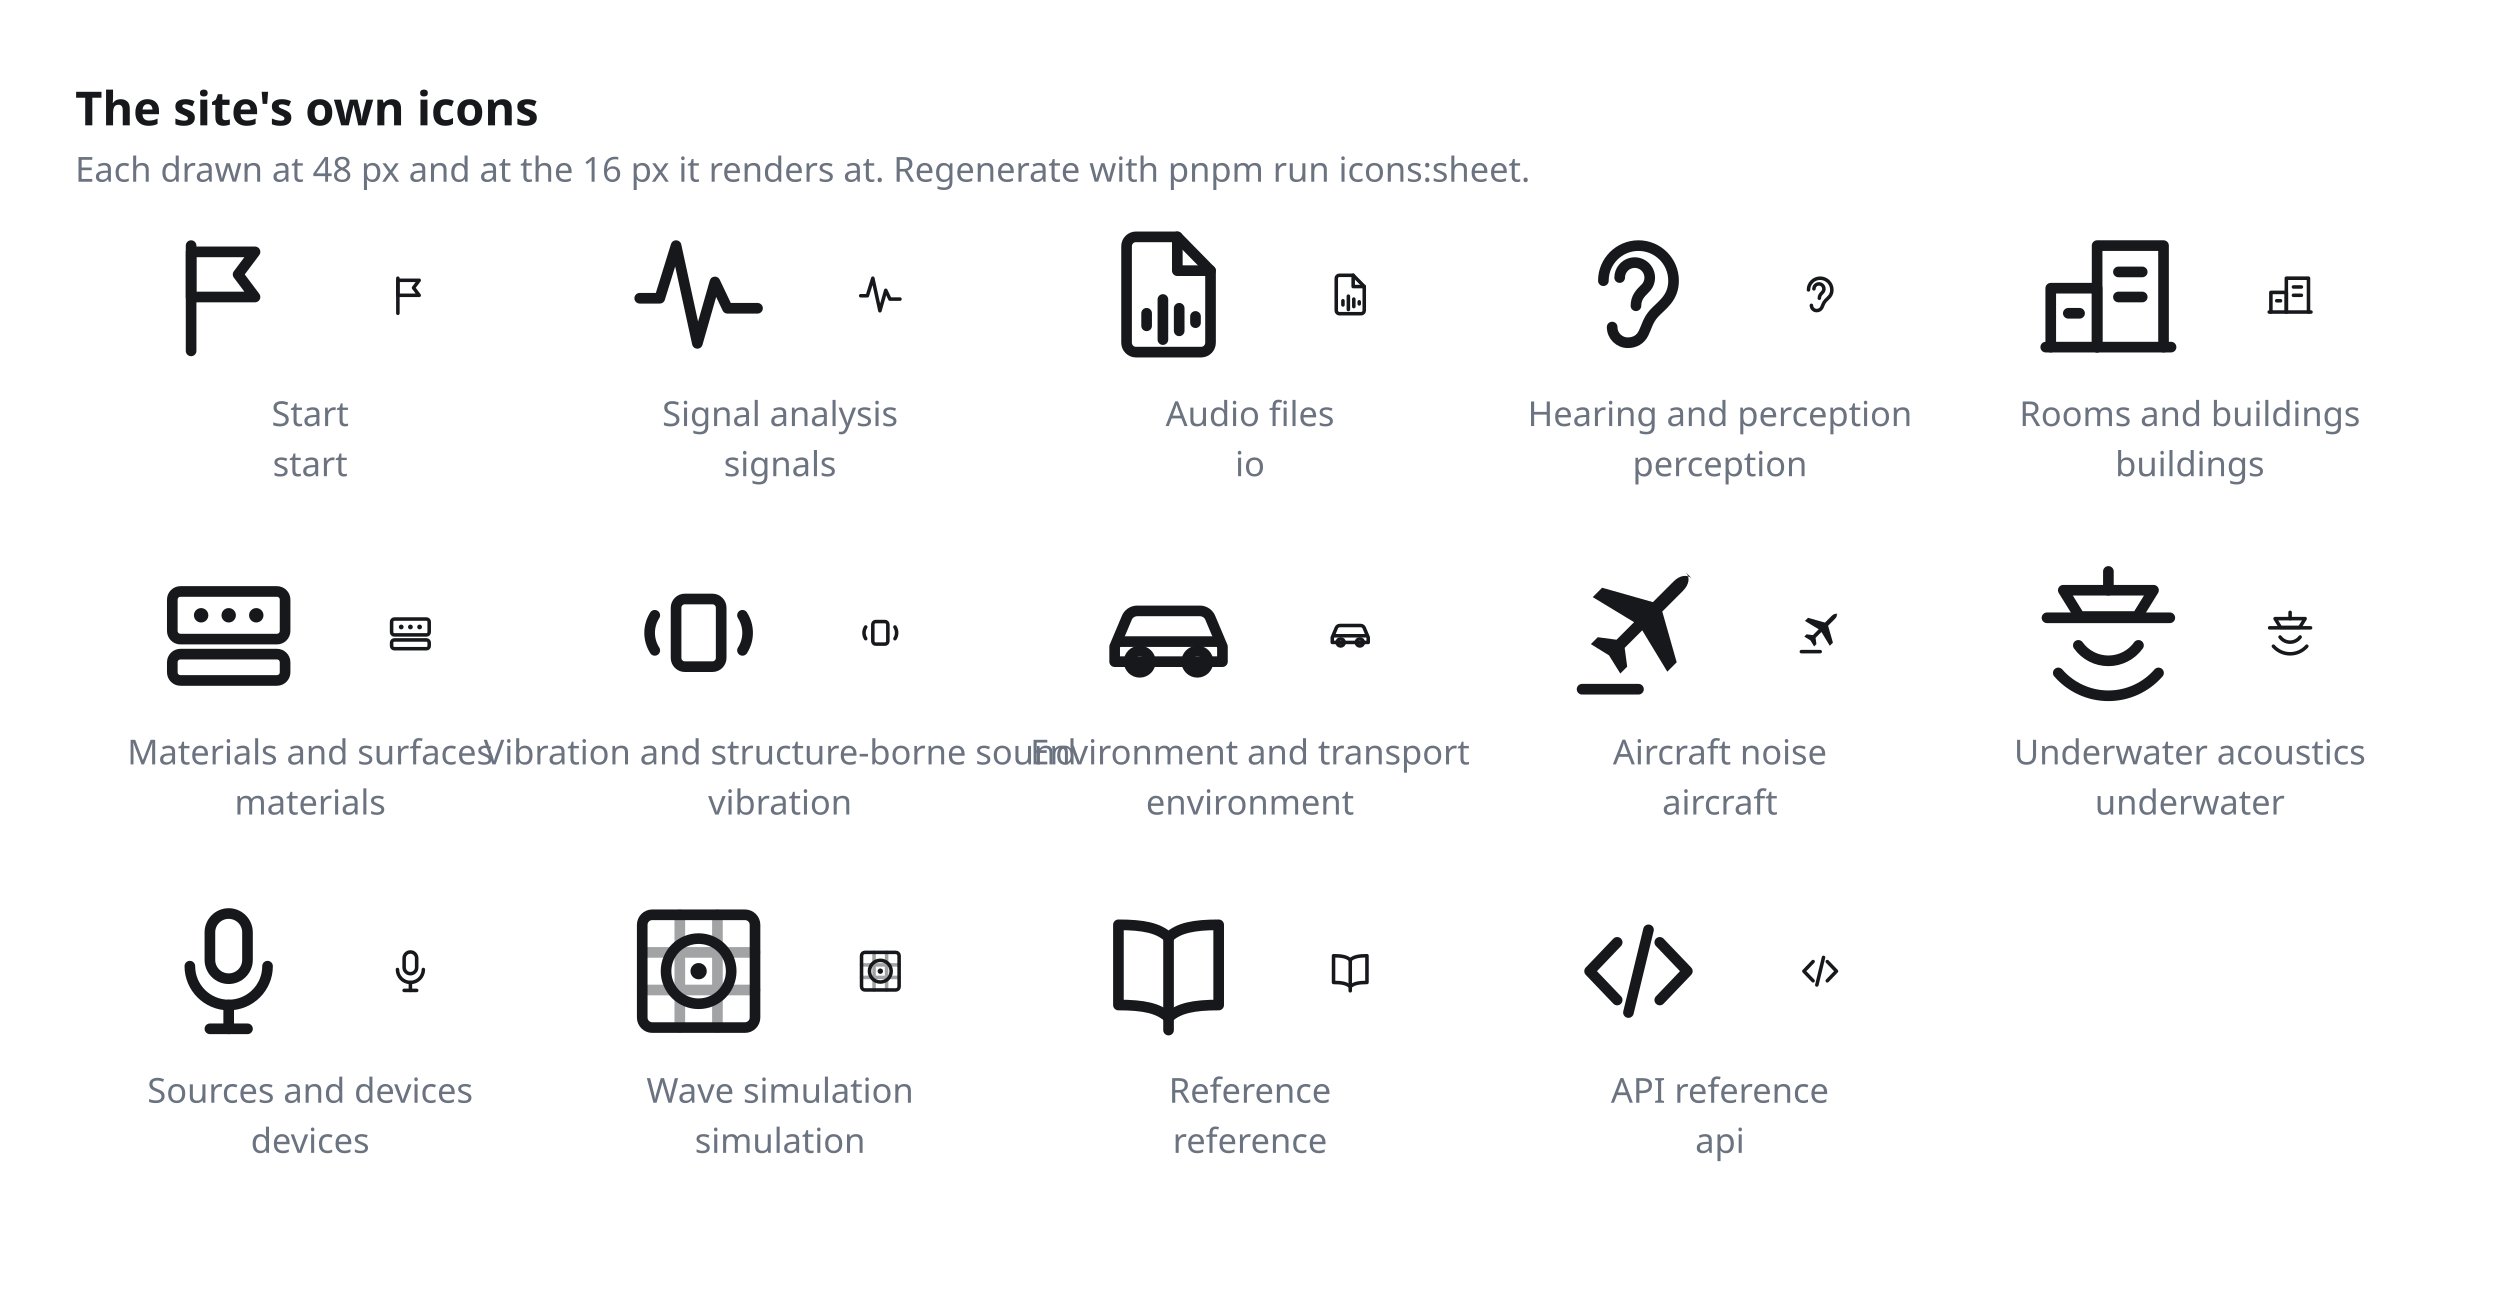
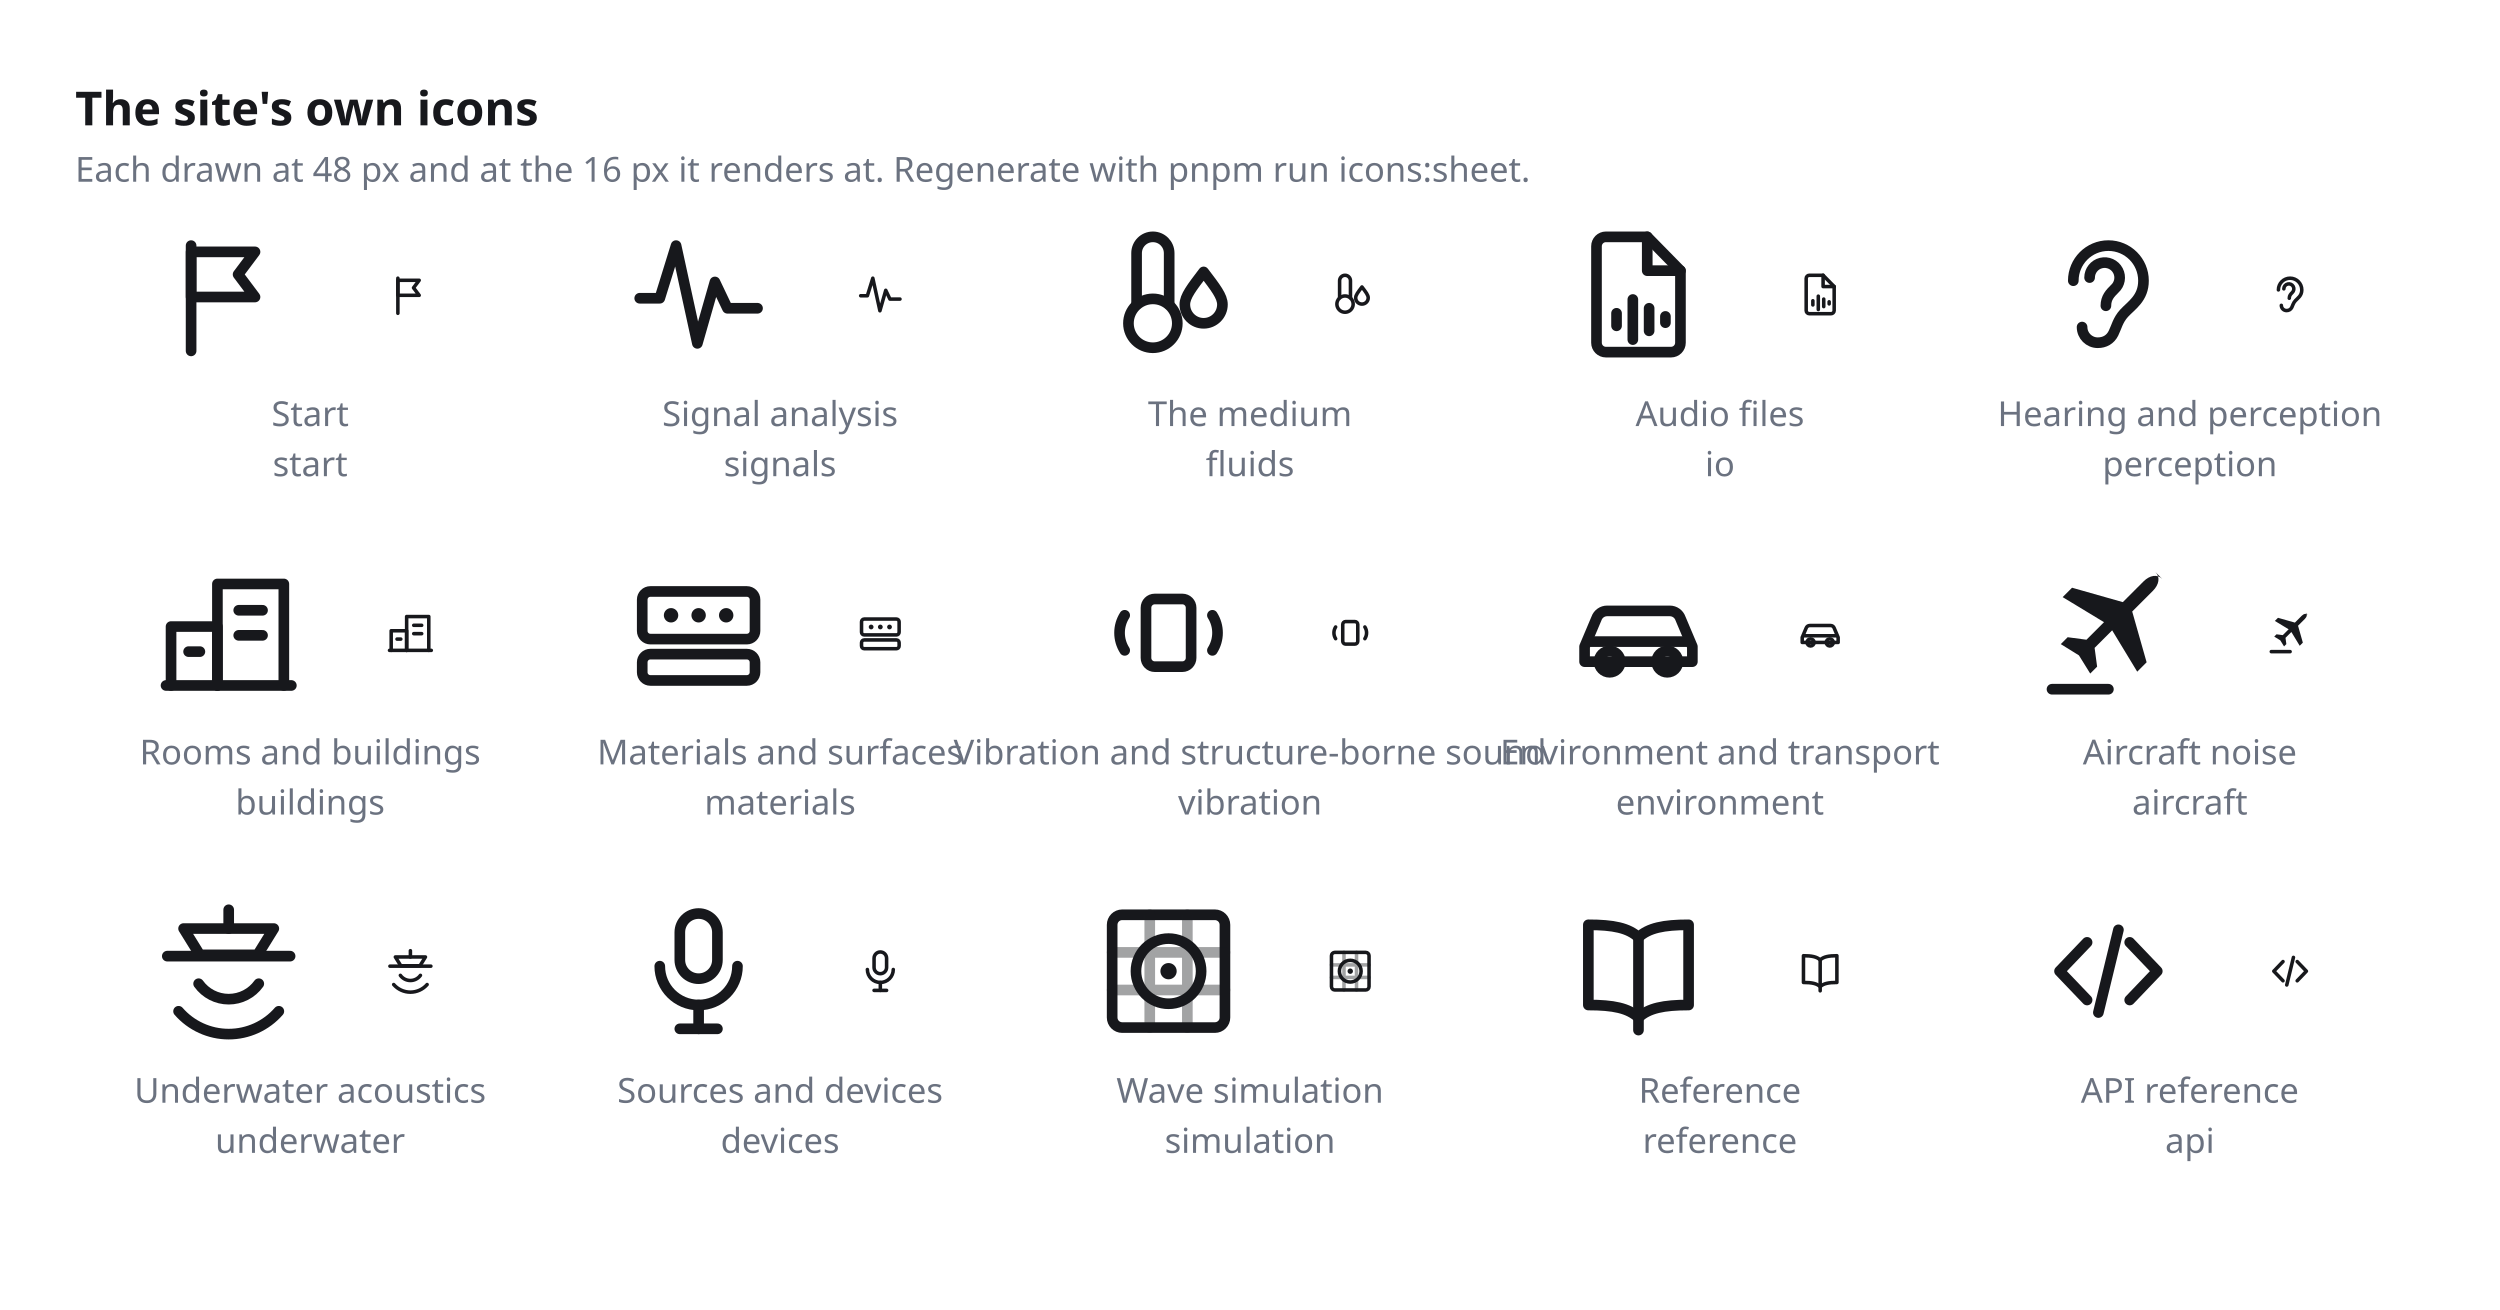
<svg xmlns="http://www.w3.org/2000/svg" width="798" height="418" viewBox="0 0 798 418" role="img" aria-label="The site's own icons, at 48 and 16 pixels">
  <style>
    :root { color-scheme: light dark; }
    .sheet { color: #17181c; }
    @media (prefers-color-scheme: dark) { .sheet { color: #f6f7f9; } }
  </style>
  <g class="sheet">
    <text x="24" y="40" font-size="15" font-family="sans-serif" font-weight="600" fill="currentColor">The site's own icons</text>
    <text x="24" y="58" font-size="11" font-family="sans-serif" fill="#6b7280">Each drawn at 48 px and at the 16 px it renders at. Regenerate with pnpm run icons:sheet.</text>
    <g transform="translate(49.0 70.0) scale(2)" fill="none" stroke="currentColor" stroke-width="1.7" stroke-linecap="round" stroke-linejoin="round">
      <path d="M6 21V4.2" />
      <path d="M6 5.2h10.2l-2.7 3.6 2.7 3.6H6z" />
    </g>
    <g transform="translate(123.0 86.0) scale(0.6667)" fill="none" stroke="currentColor" stroke-width="1.7" stroke-linecap="round" stroke-linejoin="round">
      <path d="M6 21V4.2" />
      <path d="M6 5.2h10.2l-2.7 3.6 2.7 3.6H6z" />
    </g>
    <text x="99.0" y="136.0" text-anchor="middle" font-size="11" font-family="sans-serif" fill="#6b7280">Start</text>
    <text x="99.0" y="152.0" text-anchor="middle" font-size="11" font-family="sans-serif" fill="#6b7280">start</text>
    <g transform="translate(199.0 70.0) scale(2)" fill="none" stroke="currentColor" stroke-width="1.7" stroke-linecap="round" stroke-linejoin="round">
      <path d="M2.6 12.6h3.2l2.6-8.4 3.4 15.6 2.8-9.8 2 4.2h4.8" />
    </g>
    <g transform="translate(273.0 86.0) scale(0.6667)" fill="none" stroke="currentColor" stroke-width="1.7" stroke-linecap="round" stroke-linejoin="round">
      <path d="M2.6 12.6h3.2l2.6-8.4 3.4 15.6 2.8-9.8 2 4.2h4.8" />
    </g>
    <text x="249.0" y="136.0" text-anchor="middle" font-size="11" font-family="sans-serif" fill="#6b7280">Signal analysis</text>
    <text x="249.0" y="152.0" text-anchor="middle" font-size="11" font-family="sans-serif" fill="#6b7280">signals</text>
    <g transform="translate(349.0 70.0) scale(2)" fill="none" stroke="currentColor" stroke-width="1.7" stroke-linecap="round" stroke-linejoin="round">
+       <path d="M6.9 13.6V5.4a2.6 2.6 0 0 1 5.2 0v8.2" />
+       <circle cx="9.5" cy="16.6" r="3.9" />
+       <path d="M17.6 8.4c1.9 2.5 3 3.9 3 5.2a3 3 0 0 1-6 0c0-1.3 1.1-2.7 3-5.2z" />
+     </g>
+     <g transform="translate(423.0 86.0) scale(0.6667)" fill="none" stroke="currentColor" stroke-width="1.7" stroke-linecap="round" stroke-linejoin="round">
+       <path d="M6.9 13.6V5.4a2.6 2.6 0 0 1 5.2 0v8.2" />
+       <circle cx="9.5" cy="16.6" r="3.9" />
+       <path d="M17.6 8.4c1.9 2.5 3 3.9 3 5.2a3 3 0 0 1-6 0c0-1.3 1.1-2.7 3-5.2z" />
+     </g>
+     <text x="399.0" y="136.0" text-anchor="middle" font-size="11" font-family="sans-serif" fill="#6b7280">The medium</text>
+     <text x="399.0" y="152.0" text-anchor="middle" font-size="11" font-family="sans-serif" fill="#6b7280">fluids</text>
+     <g transform="translate(499.0 70.0) scale(2)" fill="none" stroke="currentColor" stroke-width="1.7" stroke-linecap="round" stroke-linejoin="round">
      <path d="M13.4 2.8H6.8a1.5 1.5 0 0 0-1.5 1.5v15.4a1.5 1.5 0 0 0 1.5 1.5h10.4a1.5 1.5 0 0 0 1.5-1.5V8.2z" />
      <path d="M13.4 2.8v5.4h5.3" />
      <path d="M8.5 15v2M11.1 12.8v6.4M13.7 14.2v3.6M16.3 15.5v1" />
    </g>
-     <g transform="translate(423.0 86.0) scale(0.6667)" fill="none" stroke="currentColor" stroke-width="1.7" stroke-linecap="round" stroke-linejoin="round">
+     <g transform="translate(573.0 86.0) scale(0.6667)" fill="none" stroke="currentColor" stroke-width="1.7" stroke-linecap="round" stroke-linejoin="round">
      <path d="M13.4 2.8H6.8a1.5 1.5 0 0 0-1.5 1.5v15.4a1.5 1.5 0 0 0 1.5 1.5h10.4a1.5 1.5 0 0 0 1.5-1.5V8.2z" />
      <path d="M13.4 2.8v5.4h5.3" />
      <path d="M8.5 15v2M11.1 12.8v6.4M13.7 14.2v3.6M16.3 15.5v1" />
    </g>
-     <text x="399.0" y="136.0" text-anchor="middle" font-size="11" font-family="sans-serif" fill="#6b7280">Audio files</text>
-     <text x="399.0" y="152.0" text-anchor="middle" font-size="11" font-family="sans-serif" fill="#6b7280">io</text>
-     <g transform="translate(499.0 70.0) scale(2)" fill="none" stroke="currentColor" stroke-width="1.7" stroke-linecap="round" stroke-linejoin="round">
+     <text x="549.0" y="136.0" text-anchor="middle" font-size="11" font-family="sans-serif" fill="#6b7280">Audio files</text>
+     <text x="549.0" y="152.0" text-anchor="middle" font-size="11" font-family="sans-serif" fill="#6b7280">io</text>
+     <g transform="translate(649.0 70.0) scale(2)" fill="none" stroke="currentColor" stroke-width="1.7" stroke-linecap="round" stroke-linejoin="round">
      <path d="M6.4 9.8a5.6 5.6 0 0 1 11.2 0c0 2.8-1.9 3.9-3.1 5.2-1 1.1-1.2 2.2-1.7 3.2-.5 1-1.4 1.5-2.5 1.5a2.5 2.5 0 0 1-2.5-2.5" />
      <path d="M11.6 13.8c0-1.3.7-2 1.4-2.7a2.4 2.4 0 1 0-4-1.8" />
    </g>
-     <g transform="translate(573.0 86.0) scale(0.6667)" fill="none" stroke="currentColor" stroke-width="1.7" stroke-linecap="round" stroke-linejoin="round">
+     <g transform="translate(723.0 86.0) scale(0.6667)" fill="none" stroke="currentColor" stroke-width="1.7" stroke-linecap="round" stroke-linejoin="round">
      <path d="M6.4 9.8a5.6 5.6 0 0 1 11.2 0c0 2.8-1.9 3.9-3.1 5.2-1 1.1-1.2 2.2-1.7 3.2-.5 1-1.4 1.5-2.5 1.5a2.5 2.5 0 0 1-2.5-2.5" />
      <path d="M11.6 13.8c0-1.3.7-2 1.4-2.7a2.4 2.4 0 1 0-4-1.8" />
    </g>
-     <text x="549.0" y="136.0" text-anchor="middle" font-size="11" font-family="sans-serif" fill="#6b7280">Hearing and perception</text>
-     <text x="549.0" y="152.0" text-anchor="middle" font-size="11" font-family="sans-serif" fill="#6b7280">perception</text>
-     <g transform="translate(649.0 70.0) scale(2)" fill="none" stroke="currentColor" stroke-width="1.7" stroke-linecap="round" stroke-linejoin="round">
+     <text x="699.0" y="136.0" text-anchor="middle" font-size="11" font-family="sans-serif" fill="#6b7280">Hearing and perception</text>
+     <text x="699.0" y="152.0" text-anchor="middle" font-size="11" font-family="sans-serif" fill="#6b7280">perception</text>
+     <g transform="translate(49.0 178.0) scale(2)" fill="none" stroke="currentColor" stroke-width="1.7" stroke-linecap="round" stroke-linejoin="round">
      <path d="M2.8 20.4V11h7.4v9.4" />
      <path d="M10.2 20.4V4.2h10.6v16.2" />
      <path d="M2 20.4h20" />
      <path d="M13.6 8.4h3.8M13.6 12.4h3.8M5.6 15h1.8" />
    </g>
-     <g transform="translate(723.0 86.0) scale(0.6667)" fill="none" stroke="currentColor" stroke-width="1.7" stroke-linecap="round" stroke-linejoin="round">
+     <g transform="translate(123.0 194.0) scale(0.6667)" fill="none" stroke="currentColor" stroke-width="1.7" stroke-linecap="round" stroke-linejoin="round">
      <path d="M2.8 20.4V11h7.4v9.4" />
      <path d="M10.2 20.4V4.2h10.6v16.2" />
      <path d="M2 20.4h20" />
      <path d="M13.6 8.4h3.8M13.6 12.4h3.8M5.6 15h1.8" />
    </g>
-     <text x="699.0" y="136.0" text-anchor="middle" font-size="11" font-family="sans-serif" fill="#6b7280">Rooms and buildings</text>
-     <text x="699.0" y="152.0" text-anchor="middle" font-size="11" font-family="sans-serif" fill="#6b7280">buildings</text>
-     <g transform="translate(49.0 178.0) scale(2)" fill="none" stroke="currentColor" stroke-width="1.7" stroke-linecap="round" stroke-linejoin="round">
+     <text x="99.0" y="244.0" text-anchor="middle" font-size="11" font-family="sans-serif" fill="#6b7280">Rooms and buildings</text>
+     <text x="99.0" y="260.0" text-anchor="middle" font-size="11" font-family="sans-serif" fill="#6b7280">buildings</text>
+     <g transform="translate(199.0 178.0) scale(2)" fill="none" stroke="currentColor" stroke-width="1.7" stroke-linecap="round" stroke-linejoin="round">
      <rect x="3" y="5.4" width="18" height="7.6" rx="1.3" />
      <rect x="3" y="15.4" width="18" height="4.2" rx="1.3" />
      <g fill="currentColor" stroke="none">
        <circle cx="7.6" cy="9.2" r="1.15" />
        <circle cx="12" cy="9.2" r="1.15" />
        <circle cx="16.4" cy="9.2" r="1.15" />
      </g>
    </g>
-     <g transform="translate(123.0 194.0) scale(0.6667)" fill="none" stroke="currentColor" stroke-width="1.7" stroke-linecap="round" stroke-linejoin="round">
+     <g transform="translate(273.0 194.0) scale(0.6667)" fill="none" stroke="currentColor" stroke-width="1.7" stroke-linecap="round" stroke-linejoin="round">
      <rect x="3" y="5.4" width="18" height="7.6" rx="1.3" />
      <rect x="3" y="15.4" width="18" height="4.2" rx="1.3" />
      <g fill="currentColor" stroke="none">
        <circle cx="7.6" cy="9.2" r="1.15" />
        <circle cx="12" cy="9.2" r="1.15" />
        <circle cx="16.4" cy="9.2" r="1.15" />
      </g>
    </g>
-     <text x="99.0" y="244.0" text-anchor="middle" font-size="11" font-family="sans-serif" fill="#6b7280">Materials and surfaces</text>
-     <text x="99.0" y="260.0" text-anchor="middle" font-size="11" font-family="sans-serif" fill="#6b7280">materials</text>
-     <g transform="translate(199.0 178.0) scale(2)" fill="none" stroke="currentColor" stroke-width="1.7" stroke-linecap="round" stroke-linejoin="round">
+     <text x="249.0" y="244.0" text-anchor="middle" font-size="11" font-family="sans-serif" fill="#6b7280">Materials and surfaces</text>
+     <text x="249.0" y="260.0" text-anchor="middle" font-size="11" font-family="sans-serif" fill="#6b7280">materials</text>
+     <g transform="translate(349.0 178.0) scale(2)" fill="none" stroke="currentColor" stroke-width="1.7" stroke-linecap="round" stroke-linejoin="round">
      <rect x="8.4" y="6.6" width="7.2" height="10.8" rx="1.4" />
      <path d="M5 9.2a5.2 5.2 0 0 0 0 5.6" />
      <path d="M19 9.2a5.2 5.2 0 0 1 0 5.6" />
    </g>
-     <g transform="translate(273.0 194.0) scale(0.6667)" fill="none" stroke="currentColor" stroke-width="1.7" stroke-linecap="round" stroke-linejoin="round">
+     <g transform="translate(423.0 194.0) scale(0.6667)" fill="none" stroke="currentColor" stroke-width="1.7" stroke-linecap="round" stroke-linejoin="round">
      <rect x="8.4" y="6.6" width="7.2" height="10.8" rx="1.4" />
      <path d="M5 9.2a5.2 5.2 0 0 0 0 5.6" />
      <path d="M19 9.2a5.2 5.2 0 0 1 0 5.6" />
    </g>
-     <text x="249.0" y="244.0" text-anchor="middle" font-size="11" font-family="sans-serif" fill="#6b7280">Vibration and structure-borne sound</text>
-     <text x="249.0" y="260.0" text-anchor="middle" font-size="11" font-family="sans-serif" fill="#6b7280">vibration</text>
-     <g transform="translate(349.0 178.0) scale(2)" fill="none" stroke="currentColor" stroke-width="1.7" stroke-linecap="round" stroke-linejoin="round">
+     <text x="399.0" y="244.0" text-anchor="middle" font-size="11" font-family="sans-serif" fill="#6b7280">Vibration and structure-borne sound</text>
+     <text x="399.0" y="260.0" text-anchor="middle" font-size="11" font-family="sans-serif" fill="#6b7280">vibration</text>
+     <g transform="translate(499.0 178.0) scale(2)" fill="none" stroke="currentColor" stroke-width="1.7" stroke-linecap="round" stroke-linejoin="round">
      <path d="M3.4 16.6v-2.4l1.9-4.5A1.8 1.8 0 0 1 7 8.5h10a1.8 1.8 0 0 1 1.7 1.2l1.9 4.5v2.4z" />
      <path d="M4.4 13.4h15.2" />
      <circle cx="7.4" cy="16.6" r="1.7" />
      <circle cx="16.6" cy="16.6" r="1.7" />
    </g>
-     <g transform="translate(423.0 194.0) scale(0.6667)" fill="none" stroke="currentColor" stroke-width="1.7" stroke-linecap="round" stroke-linejoin="round">
+     <g transform="translate(573.0 194.0) scale(0.6667)" fill="none" stroke="currentColor" stroke-width="1.7" stroke-linecap="round" stroke-linejoin="round">
      <path d="M3.4 16.6v-2.4l1.9-4.5A1.8 1.8 0 0 1 7 8.5h10a1.8 1.8 0 0 1 1.7 1.2l1.9 4.5v2.4z" />
      <path d="M4.4 13.4h15.2" />
      <circle cx="7.4" cy="16.6" r="1.7" />
      <circle cx="16.6" cy="16.6" r="1.7" />
    </g>
-     <text x="399.0" y="244.0" text-anchor="middle" font-size="11" font-family="sans-serif" fill="#6b7280">Environment and transport</text>
-     <text x="399.0" y="260.0" text-anchor="middle" font-size="11" font-family="sans-serif" fill="#6b7280">environment</text>
-     <g transform="translate(499.0 178.0) scale(2)" fill="none" stroke="currentColor" stroke-width="1.7" stroke-linecap="round" stroke-linejoin="round">
+     <text x="549.0" y="244.0" text-anchor="middle" font-size="11" font-family="sans-serif" fill="#6b7280">Environment and transport</text>
+     <text x="549.0" y="260.0" text-anchor="middle" font-size="11" font-family="sans-serif" fill="#6b7280">environment</text>
+     <g transform="translate(649.0 178.0) scale(2)" fill="none" stroke="currentColor" stroke-width="1.7" stroke-linecap="round" stroke-linejoin="round">
      <path d="M20.6 3.4c-.8-.8-2-.6-3 .4l-3.3 3.3-8.1-2.3-1.5 1.5 6.6 4-2.8 2.8-3-.4-1.1 1.1 2.9 1.8 1.8 2.9 1.1-1.1-.4-3 2.8-2.8 4 6.6 1.5-1.5-2.3-8.1 3.3-3.3c1-1 1.2-2.2.4-3z" fill="currentColor" stroke="none" />
      <path d="M3 21h9" />
    </g>
-     <g transform="translate(573.0 194.0) scale(0.6667)" fill="none" stroke="currentColor" stroke-width="1.7" stroke-linecap="round" stroke-linejoin="round">
+     <g transform="translate(723.0 194.0) scale(0.6667)" fill="none" stroke="currentColor" stroke-width="1.7" stroke-linecap="round" stroke-linejoin="round">
      <path d="M20.6 3.4c-.8-.8-2-.6-3 .4l-3.3 3.3-8.1-2.3-1.5 1.5 6.6 4-2.8 2.8-3-.4-1.1 1.1 2.9 1.8 1.8 2.9 1.1-1.1-.4-3 2.8-2.8 4 6.6 1.5-1.5-2.3-8.1 3.3-3.3c1-1 1.2-2.2.4-3z" fill="currentColor" stroke="none" />
      <path d="M3 21h9" />
    </g>
-     <text x="549.0" y="244.0" text-anchor="middle" font-size="11" font-family="sans-serif" fill="#6b7280">Aircraft noise</text>
-     <text x="549.0" y="260.0" text-anchor="middle" font-size="11" font-family="sans-serif" fill="#6b7280">aircraft</text>
-     <g transform="translate(649.0 178.0) scale(2)" fill="none" stroke="currentColor" stroke-width="1.7" stroke-linecap="round" stroke-linejoin="round">
+     <text x="699.0" y="244.0" text-anchor="middle" font-size="11" font-family="sans-serif" fill="#6b7280">Aircraft noise</text>
+     <text x="699.0" y="260.0" text-anchor="middle" font-size="11" font-family="sans-serif" fill="#6b7280">aircraft</text>
+     <g transform="translate(49.0 286.0) scale(2)" fill="none" stroke="currentColor" stroke-width="1.7" stroke-linecap="round" stroke-linejoin="round">
      <path d="M2.2 9.6h19.6" />
      <path d="M4.8 5.2h14.4l-2.6 4.2H7.4z" />
      <path d="M12 2.2v3" />
      <path d="M7.2 14a5.9 5.9 0 0 0 9.6 0" />
      <path d="M4 18.4a10.6 10.6 0 0 0 16 0" />
    </g>
-     <g transform="translate(723.0 194.0) scale(0.6667)" fill="none" stroke="currentColor" stroke-width="1.7" stroke-linecap="round" stroke-linejoin="round">
+     <g transform="translate(123.0 302.0) scale(0.6667)" fill="none" stroke="currentColor" stroke-width="1.7" stroke-linecap="round" stroke-linejoin="round">
      <path d="M2.2 9.6h19.6" />
      <path d="M4.8 5.2h14.4l-2.6 4.2H7.4z" />
      <path d="M12 2.2v3" />
      <path d="M7.2 14a5.9 5.9 0 0 0 9.6 0" />
      <path d="M4 18.4a10.6 10.6 0 0 0 16 0" />
    </g>
-     <text x="699.0" y="244.0" text-anchor="middle" font-size="11" font-family="sans-serif" fill="#6b7280">Underwater acoustics</text>
-     <text x="699.0" y="260.0" text-anchor="middle" font-size="11" font-family="sans-serif" fill="#6b7280">underwater</text>
-     <g transform="translate(49.0 286.0) scale(2)" fill="none" stroke="currentColor" stroke-width="1.7" stroke-linecap="round" stroke-linejoin="round">
+     <text x="99.0" y="352.0" text-anchor="middle" font-size="11" font-family="sans-serif" fill="#6b7280">Underwater acoustics</text>
+     <text x="99.0" y="368.0" text-anchor="middle" font-size="11" font-family="sans-serif" fill="#6b7280">underwater</text>
+     <g transform="translate(199.0 286.0) scale(2)" fill="none" stroke="currentColor" stroke-width="1.7" stroke-linecap="round" stroke-linejoin="round">
      <rect x="9" y="2.8" width="6" height="10.4" rx="3" />
      <path d="M5.8 11.2a6.2 6.2 0 0 0 12.4 0" />
      <path d="M12 17.4v3.8" />
      <path d="M9 21.2h6" />
    </g>
-     <g transform="translate(123.0 302.0) scale(0.6667)" fill="none" stroke="currentColor" stroke-width="1.7" stroke-linecap="round" stroke-linejoin="round">
+     <g transform="translate(273.0 302.0) scale(0.6667)" fill="none" stroke="currentColor" stroke-width="1.7" stroke-linecap="round" stroke-linejoin="round">
      <rect x="9" y="2.8" width="6" height="10.4" rx="3" />
      <path d="M5.8 11.2a6.2 6.2 0 0 0 12.4 0" />
      <path d="M12 17.4v3.8" />
      <path d="M9 21.2h6" />
    </g>
-     <text x="99.0" y="352.0" text-anchor="middle" font-size="11" font-family="sans-serif" fill="#6b7280">Sources and devices</text>
-     <text x="99.0" y="368.0" text-anchor="middle" font-size="11" font-family="sans-serif" fill="#6b7280">devices</text>
-     <g transform="translate(199.0 286.0) scale(2)" fill="none" stroke="currentColor" stroke-width="1.7" stroke-linecap="round" stroke-linejoin="round">
+     <text x="249.0" y="352.0" text-anchor="middle" font-size="11" font-family="sans-serif" fill="#6b7280">Sources and devices</text>
+     <text x="249.0" y="368.0" text-anchor="middle" font-size="11" font-family="sans-serif" fill="#6b7280">devices</text>
+     <g transform="translate(349.0 286.0) scale(2)" fill="none" stroke="currentColor" stroke-width="1.7" stroke-linecap="round" stroke-linejoin="round">
      <rect x="3" y="3" width="18" height="18" rx="1.6" />
      <path d="M9 3v18M15 3v18M3 9h18M3 15h18" opacity="0.4" />
      <circle cx="12" cy="12" r="5.2" />
      <circle cx="12" cy="12" r="1.3" fill="currentColor" stroke="none" />
    </g>
-     <g transform="translate(273.0 302.0) scale(0.6667)" fill="none" stroke="currentColor" stroke-width="1.7" stroke-linecap="round" stroke-linejoin="round">
+     <g transform="translate(423.0 302.0) scale(0.6667)" fill="none" stroke="currentColor" stroke-width="1.7" stroke-linecap="round" stroke-linejoin="round">
      <rect x="3" y="3" width="18" height="18" rx="1.6" />
      <path d="M9 3v18M15 3v18M3 9h18M3 15h18" opacity="0.4" />
      <circle cx="12" cy="12" r="5.2" />
      <circle cx="12" cy="12" r="1.3" fill="currentColor" stroke="none" />
    </g>
-     <text x="249.0" y="352.0" text-anchor="middle" font-size="11" font-family="sans-serif" fill="#6b7280">Wave simulation</text>
-     <text x="249.0" y="368.0" text-anchor="middle" font-size="11" font-family="sans-serif" fill="#6b7280">simulation</text>
-     <g transform="translate(349.0 286.0) scale(2)" fill="none" stroke="currentColor" stroke-width="1.7" stroke-linecap="round" stroke-linejoin="round">
+     <text x="399.0" y="352.0" text-anchor="middle" font-size="11" font-family="sans-serif" fill="#6b7280">Wave simulation</text>
+     <text x="399.0" y="368.0" text-anchor="middle" font-size="11" font-family="sans-serif" fill="#6b7280">simulation</text>
+     <g transform="translate(499.0 286.0) scale(2)" fill="none" stroke="currentColor" stroke-width="1.7" stroke-linecap="round" stroke-linejoin="round">
      <path d="M12 6.6C10.4 5.1 8 4.6 4 4.6v12.8c4 0 6.4.5 8 2 1.6-1.5 4-2 8-2V4.6c-4 0-6.4.5-8 2z" />
      <path d="M12 6.6v14.8" />
    </g>
-     <g transform="translate(423.0 302.0) scale(0.6667)" fill="none" stroke="currentColor" stroke-width="1.7" stroke-linecap="round" stroke-linejoin="round">
+     <g transform="translate(573.0 302.0) scale(0.6667)" fill="none" stroke="currentColor" stroke-width="1.7" stroke-linecap="round" stroke-linejoin="round">
      <path d="M12 6.6C10.4 5.1 8 4.6 4 4.6v12.8c4 0 6.4.5 8 2 1.6-1.5 4-2 8-2V4.6c-4 0-6.4.5-8 2z" />
      <path d="M12 6.6v14.8" />
    </g>
-     <text x="399.0" y="352.0" text-anchor="middle" font-size="11" font-family="sans-serif" fill="#6b7280">Reference</text>
-     <text x="399.0" y="368.0" text-anchor="middle" font-size="11" font-family="sans-serif" fill="#6b7280">reference</text>
-     <g transform="translate(499.0 286.0) scale(2)" fill="none" stroke="currentColor" stroke-width="1.7" stroke-linecap="round" stroke-linejoin="round">
+     <text x="549.0" y="352.0" text-anchor="middle" font-size="11" font-family="sans-serif" fill="#6b7280">Reference</text>
+     <text x="549.0" y="368.0" text-anchor="middle" font-size="11" font-family="sans-serif" fill="#6b7280">reference</text>
+     <g transform="translate(649.0 286.0) scale(2)" fill="none" stroke="currentColor" stroke-width="1.7" stroke-linecap="round" stroke-linejoin="round">
      <path d="M8.6 7.4 4.2 12l4.4 4.6" />
      <path d="M15.4 7.4 19.8 12l-4.4 4.6" />
      <path d="M13.6 5.4 10.4 18.6" />
    </g>
-     <g transform="translate(573.0 302.0) scale(0.6667)" fill="none" stroke="currentColor" stroke-width="1.7" stroke-linecap="round" stroke-linejoin="round">
+     <g transform="translate(723.0 302.0) scale(0.6667)" fill="none" stroke="currentColor" stroke-width="1.7" stroke-linecap="round" stroke-linejoin="round">
      <path d="M8.6 7.4 4.2 12l4.4 4.6" />
      <path d="M15.4 7.4 19.8 12l-4.4 4.6" />
      <path d="M13.6 5.4 10.4 18.6" />
    </g>
-     <text x="549.0" y="352.0" text-anchor="middle" font-size="11" font-family="sans-serif" fill="#6b7280">API reference</text>
-     <text x="549.0" y="368.0" text-anchor="middle" font-size="11" font-family="sans-serif" fill="#6b7280">api</text>
+     <text x="699.0" y="352.0" text-anchor="middle" font-size="11" font-family="sans-serif" fill="#6b7280">API reference</text>
+     <text x="699.0" y="368.0" text-anchor="middle" font-size="11" font-family="sans-serif" fill="#6b7280">api</text>
  </g>
</svg>
